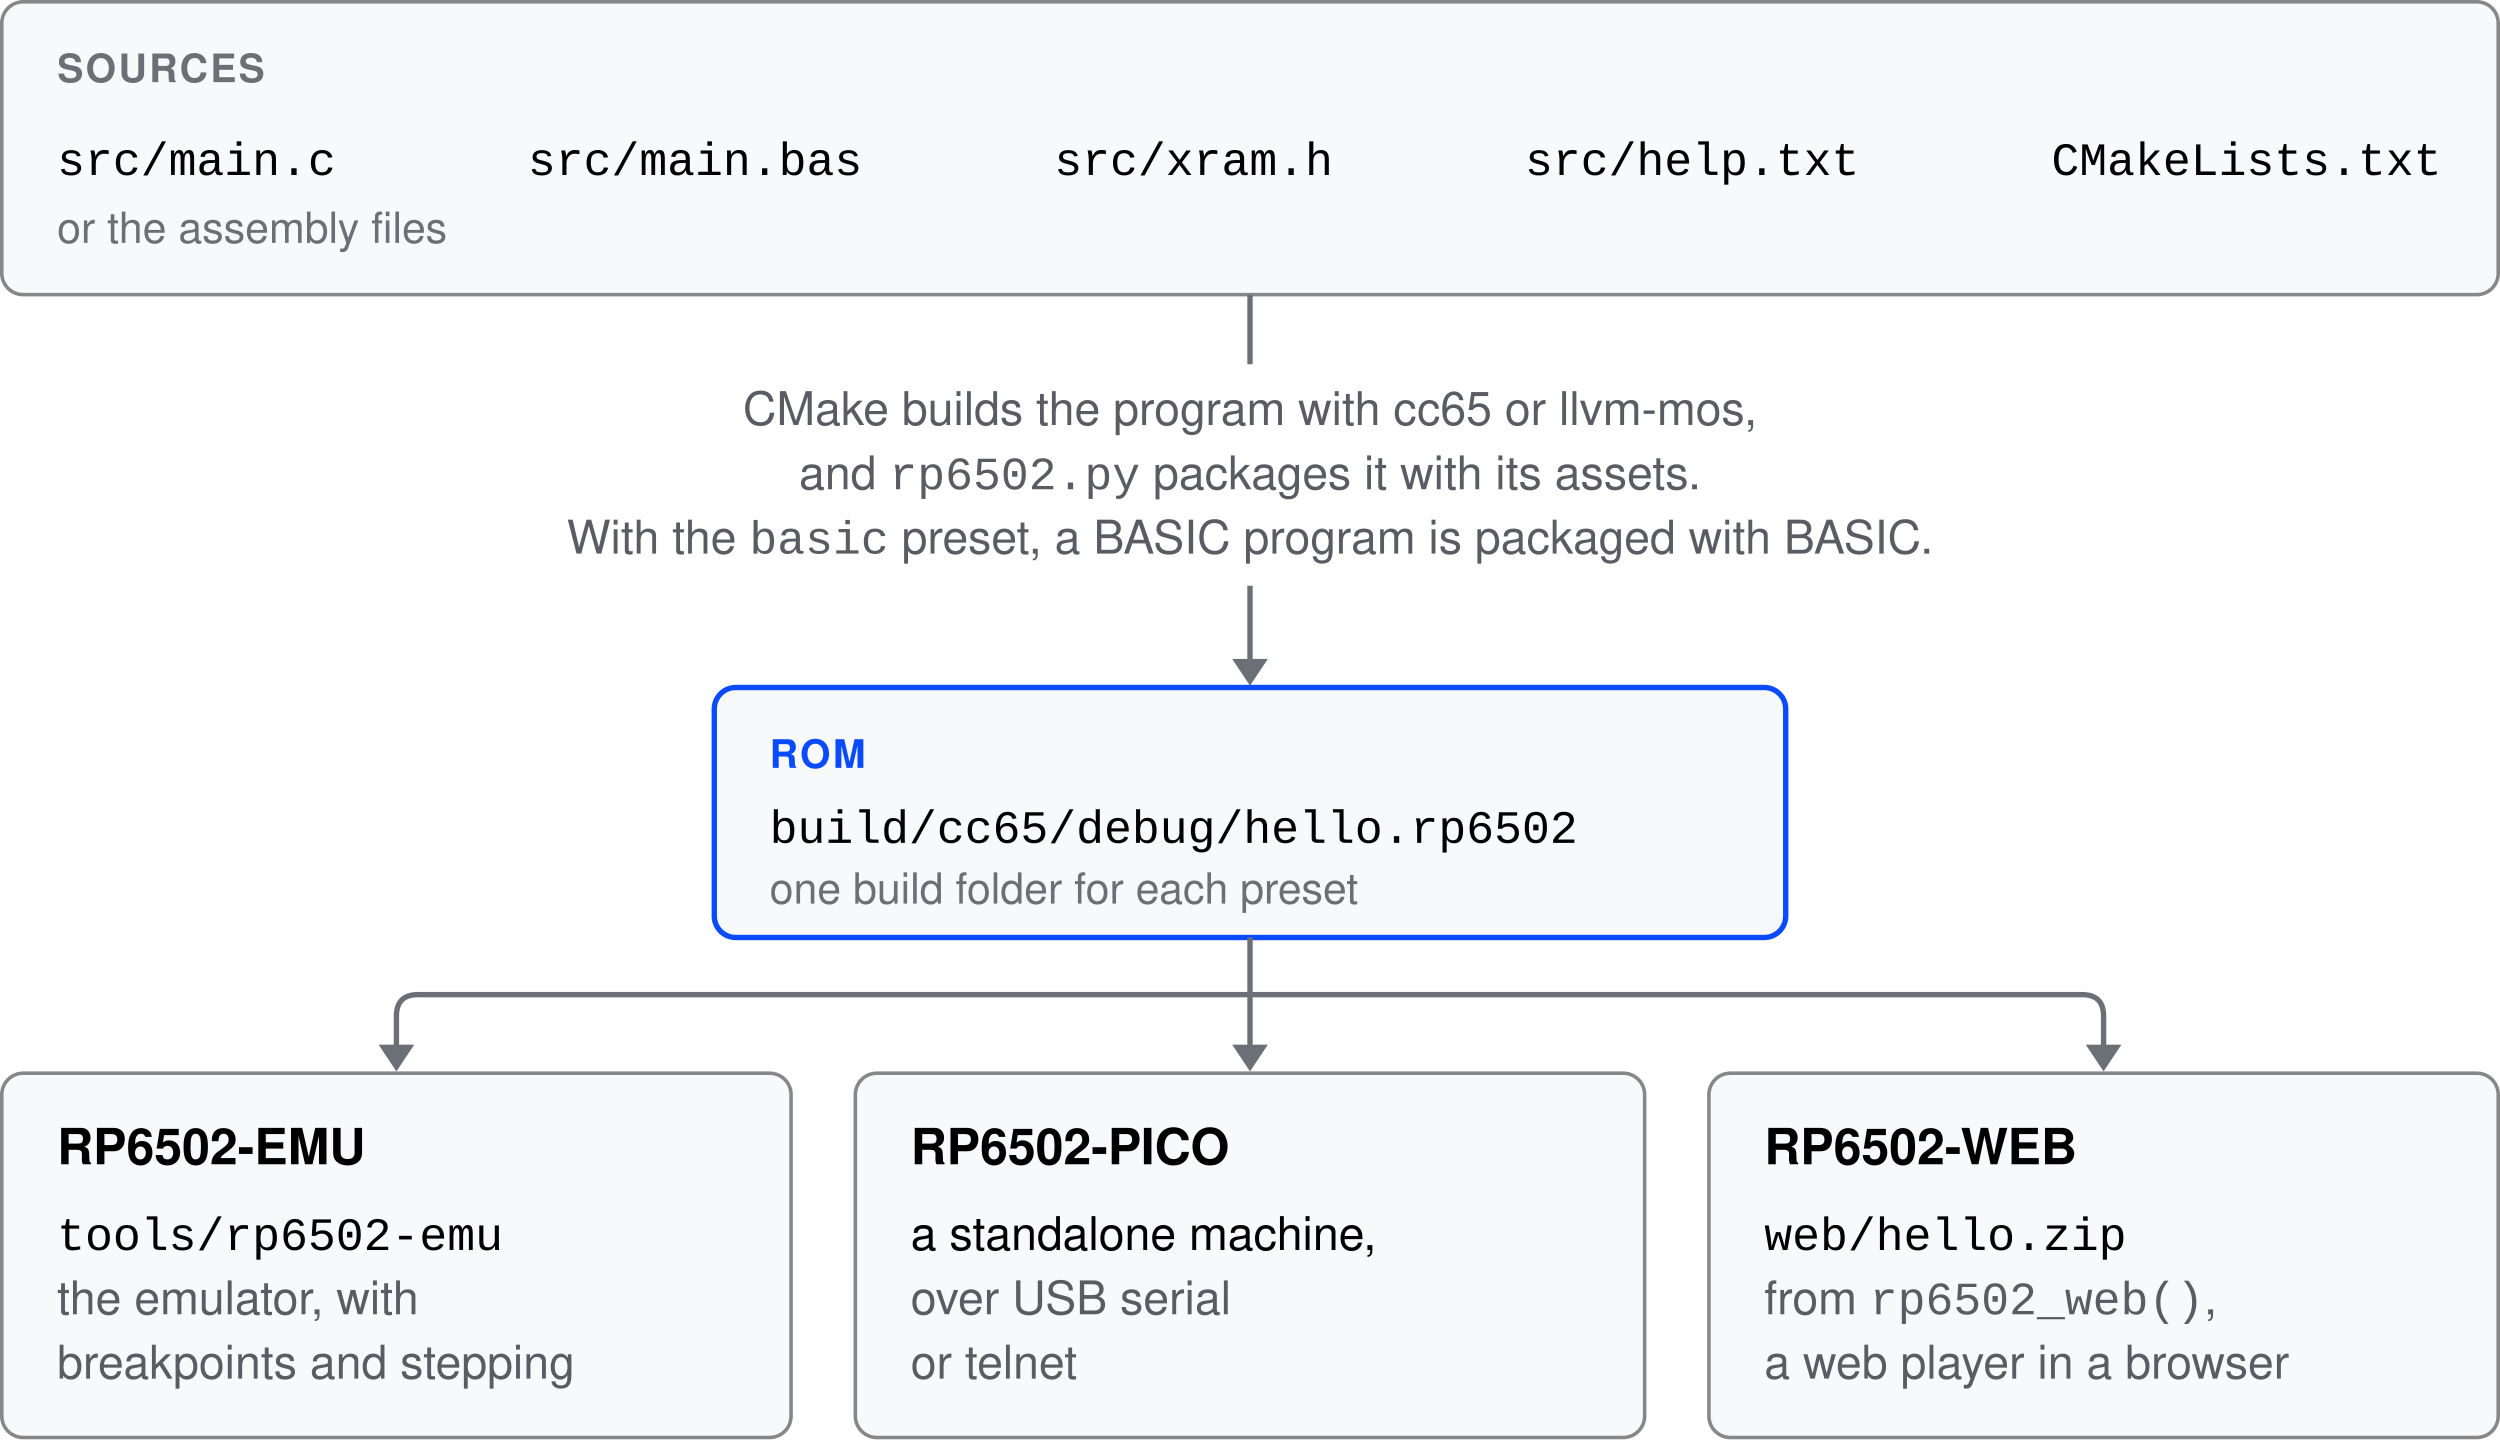
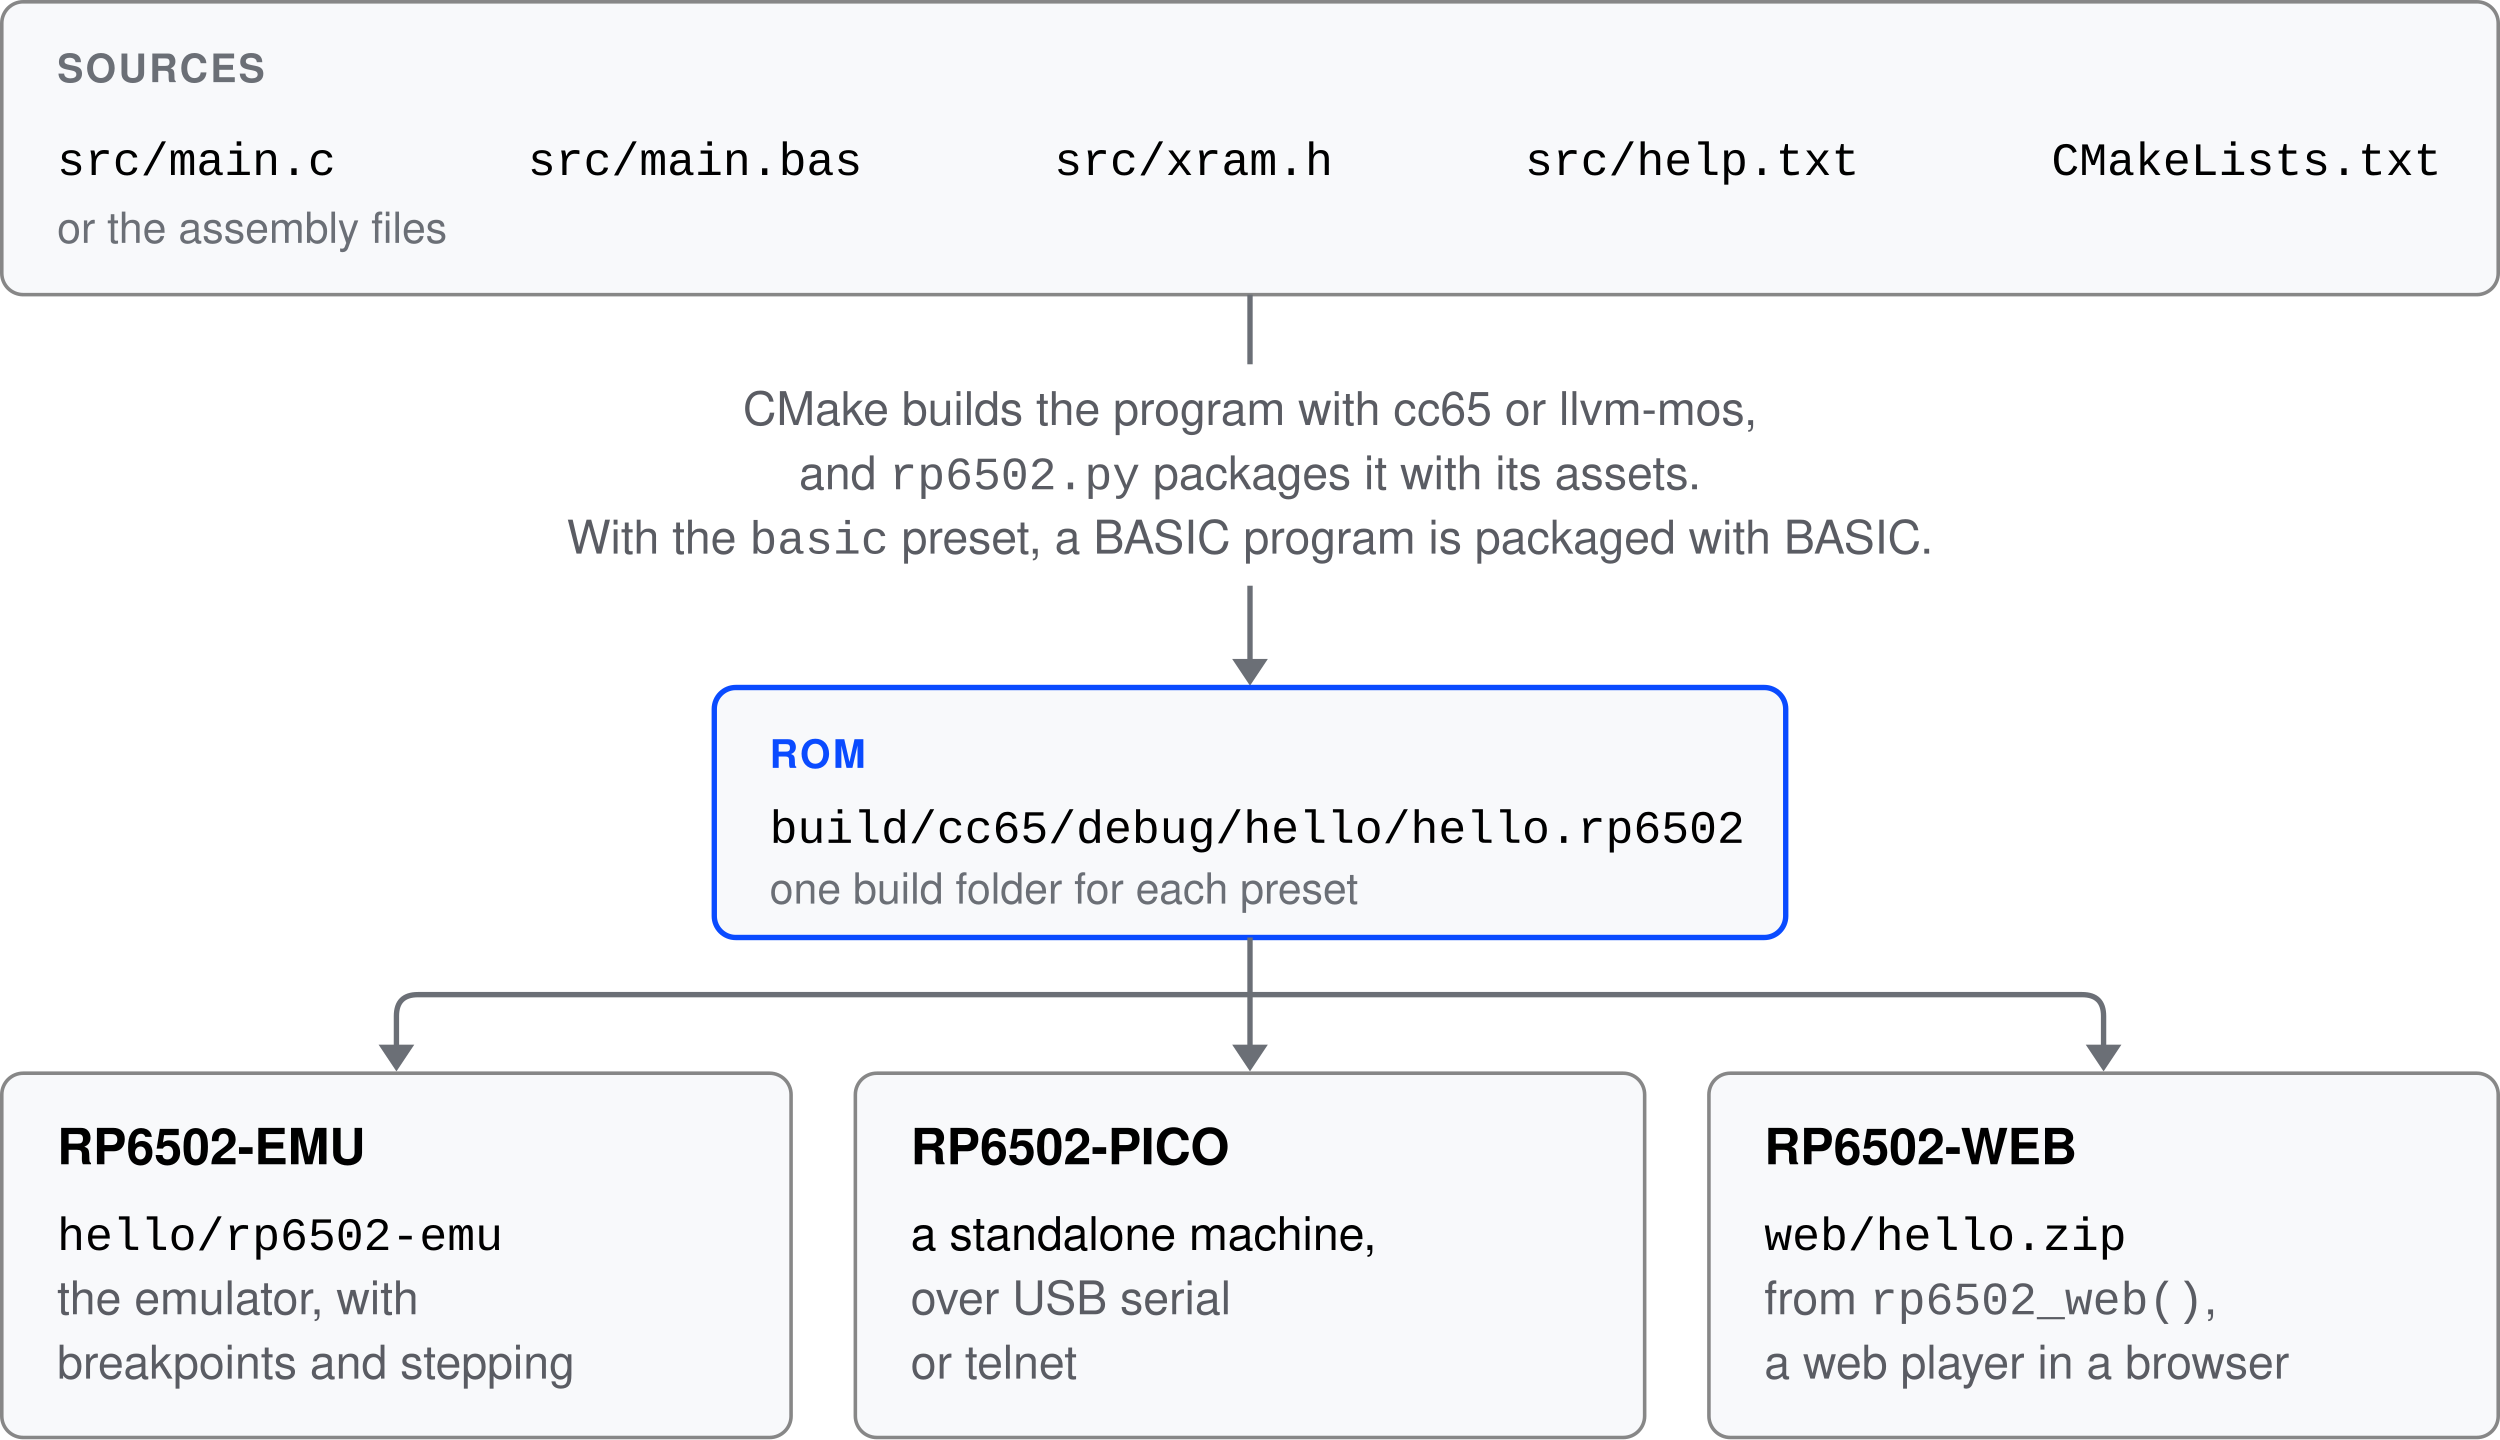
<svg xmlns="http://www.w3.org/2000/svg" width="700" height="403" viewBox="0 0 700 403" role="img" aria-labelledby="title desc">
  <style>
  text { font-family: -apple-system, BlinkMacSystemFont, 'Segoe UI', Helvetica, Arial, sans-serif; font-size: 13px; fill: #5a5c63; }
  .file, .mono { font-family: SFMono-Regular, Menlo, Consolas, Monaco, 'Liberation Mono', 'Lucida Console', monospace; }
  .file { fill: #000000; }
  .head { font-size: 11px; font-weight: 600; letter-spacing: 0.06em; fill: #6b6f76; }
  .brand { fill: #0a4bff; }
  .note { font-size: 12px; fill: #6b6f76; }
  .step { text-anchor: middle; }
  .name { font-size: 14px; font-weight: 600; fill: #000000; }
  .strong { fill: #000000; }
  .box { fill: #f8f9fb; stroke: #878787; stroke-width: 1; }
  .rom { fill: #f8f9fb; stroke: #0a4bff; stroke-width: 1.5; }
  .line { fill: none; stroke: #6b6f76; stroke-width: 1.5; }
  .tip { fill: #6b6f76; }
</style>
  <rect class="box" x="0.5" y="0.5" width="699" height="82" rx="6" />
  <text class="head" x="16" y="23">SOURCES</text>
  <text class="file" x="16" y="49">src/main.c</text>
  <text class="file" x="147.8" y="49">src/main.bas</text>
  <text class="file" x="295.2" y="49">src/xram.h</text>
  <text class="file" x="427" y="49">src/help.txt</text>
  <text class="file" x="574.4" y="49">CMakeLists.txt</text>
  <text class="note" x="16" y="68">or the assembly files</text>
  <path class="line" d="M350 82.5V102" />
  <text class="step" x="350" y="119">CMake builds the program with cc65 or llvm-mos,</text>
  <text class="step" x="350" y="137">and <tspan class="mono">rp6502.py</tspan> packages it with its assets.</text>
  <text class="step" x="350" y="155">With the <tspan class="mono">basic</tspan> preset, a BASIC program is packaged with BASIC.</text>
  <path class="line" d="M350 164V185.5" />
  <path class="tip" d="M345 184.5L350 192L355 184.5Z" />
  <rect class="rom" x="200" y="192.5" width="300" height="70" rx="6" />
  <text class="head brand" x="215.5" y="215">ROM</text>
-   <text class="file" x="215.5" y="236">build/cc65/debug/hello.rp6502</text>
+   <text class="file" x="215.5" y="236">build/cc65/debug/hello/hello.rp6502</text>
  <text class="note" x="215.5" y="253">one build folder for each preset</text>
  <path class="line" d="M350 262.5V293.5" />
  <path class="line" d="M111 293.5V284.5Q111 278.5 117 278.5H583Q589 278.5 589 284.5V293.5" />
  <path class="tip" d="M106 292.5L111 300L116 292.5Z" />
  <path class="tip" d="M345 292.5L350 300L355 292.5Z" />
  <path class="tip" d="M584 292.5L589 300L594 292.5Z" />
  <rect class="box" x="0.5" y="300.5" width="221" height="102" rx="6" />
  <text class="name" x="16" y="326">RP6502-EMU</text>
-   <text class="file" x="16" y="350">tools/rp6502-emu</text>
+   <text class="file" x="16" y="350">hello/rp6502-emu</text>
  <text x="16" y="368">the emulator, with</text>
  <text x="16" y="386">breakpoints and stepping</text>
  <rect class="box" x="239.5" y="300.5" width="221" height="102" rx="6" />
  <text class="name" x="255" y="326">RP6502-PICO</text>
  <text class="strong" x="255" y="350">a standalone machine,</text>
  <text x="255" y="368">over USB serial</text>
  <text x="255" y="386">or telnet</text>
  <rect class="box" x="478.5" y="300.5" width="221" height="102" rx="6" />
  <text class="name" x="494" y="326">RP6502-WEB</text>
  <text class="file" x="494" y="350">web/hello.zip</text>
  <text x="494" y="368">from <tspan class="mono">rp6502_web()</tspan>,</text>
  <text x="494" y="386">a web player in a browser</text>
</svg>
